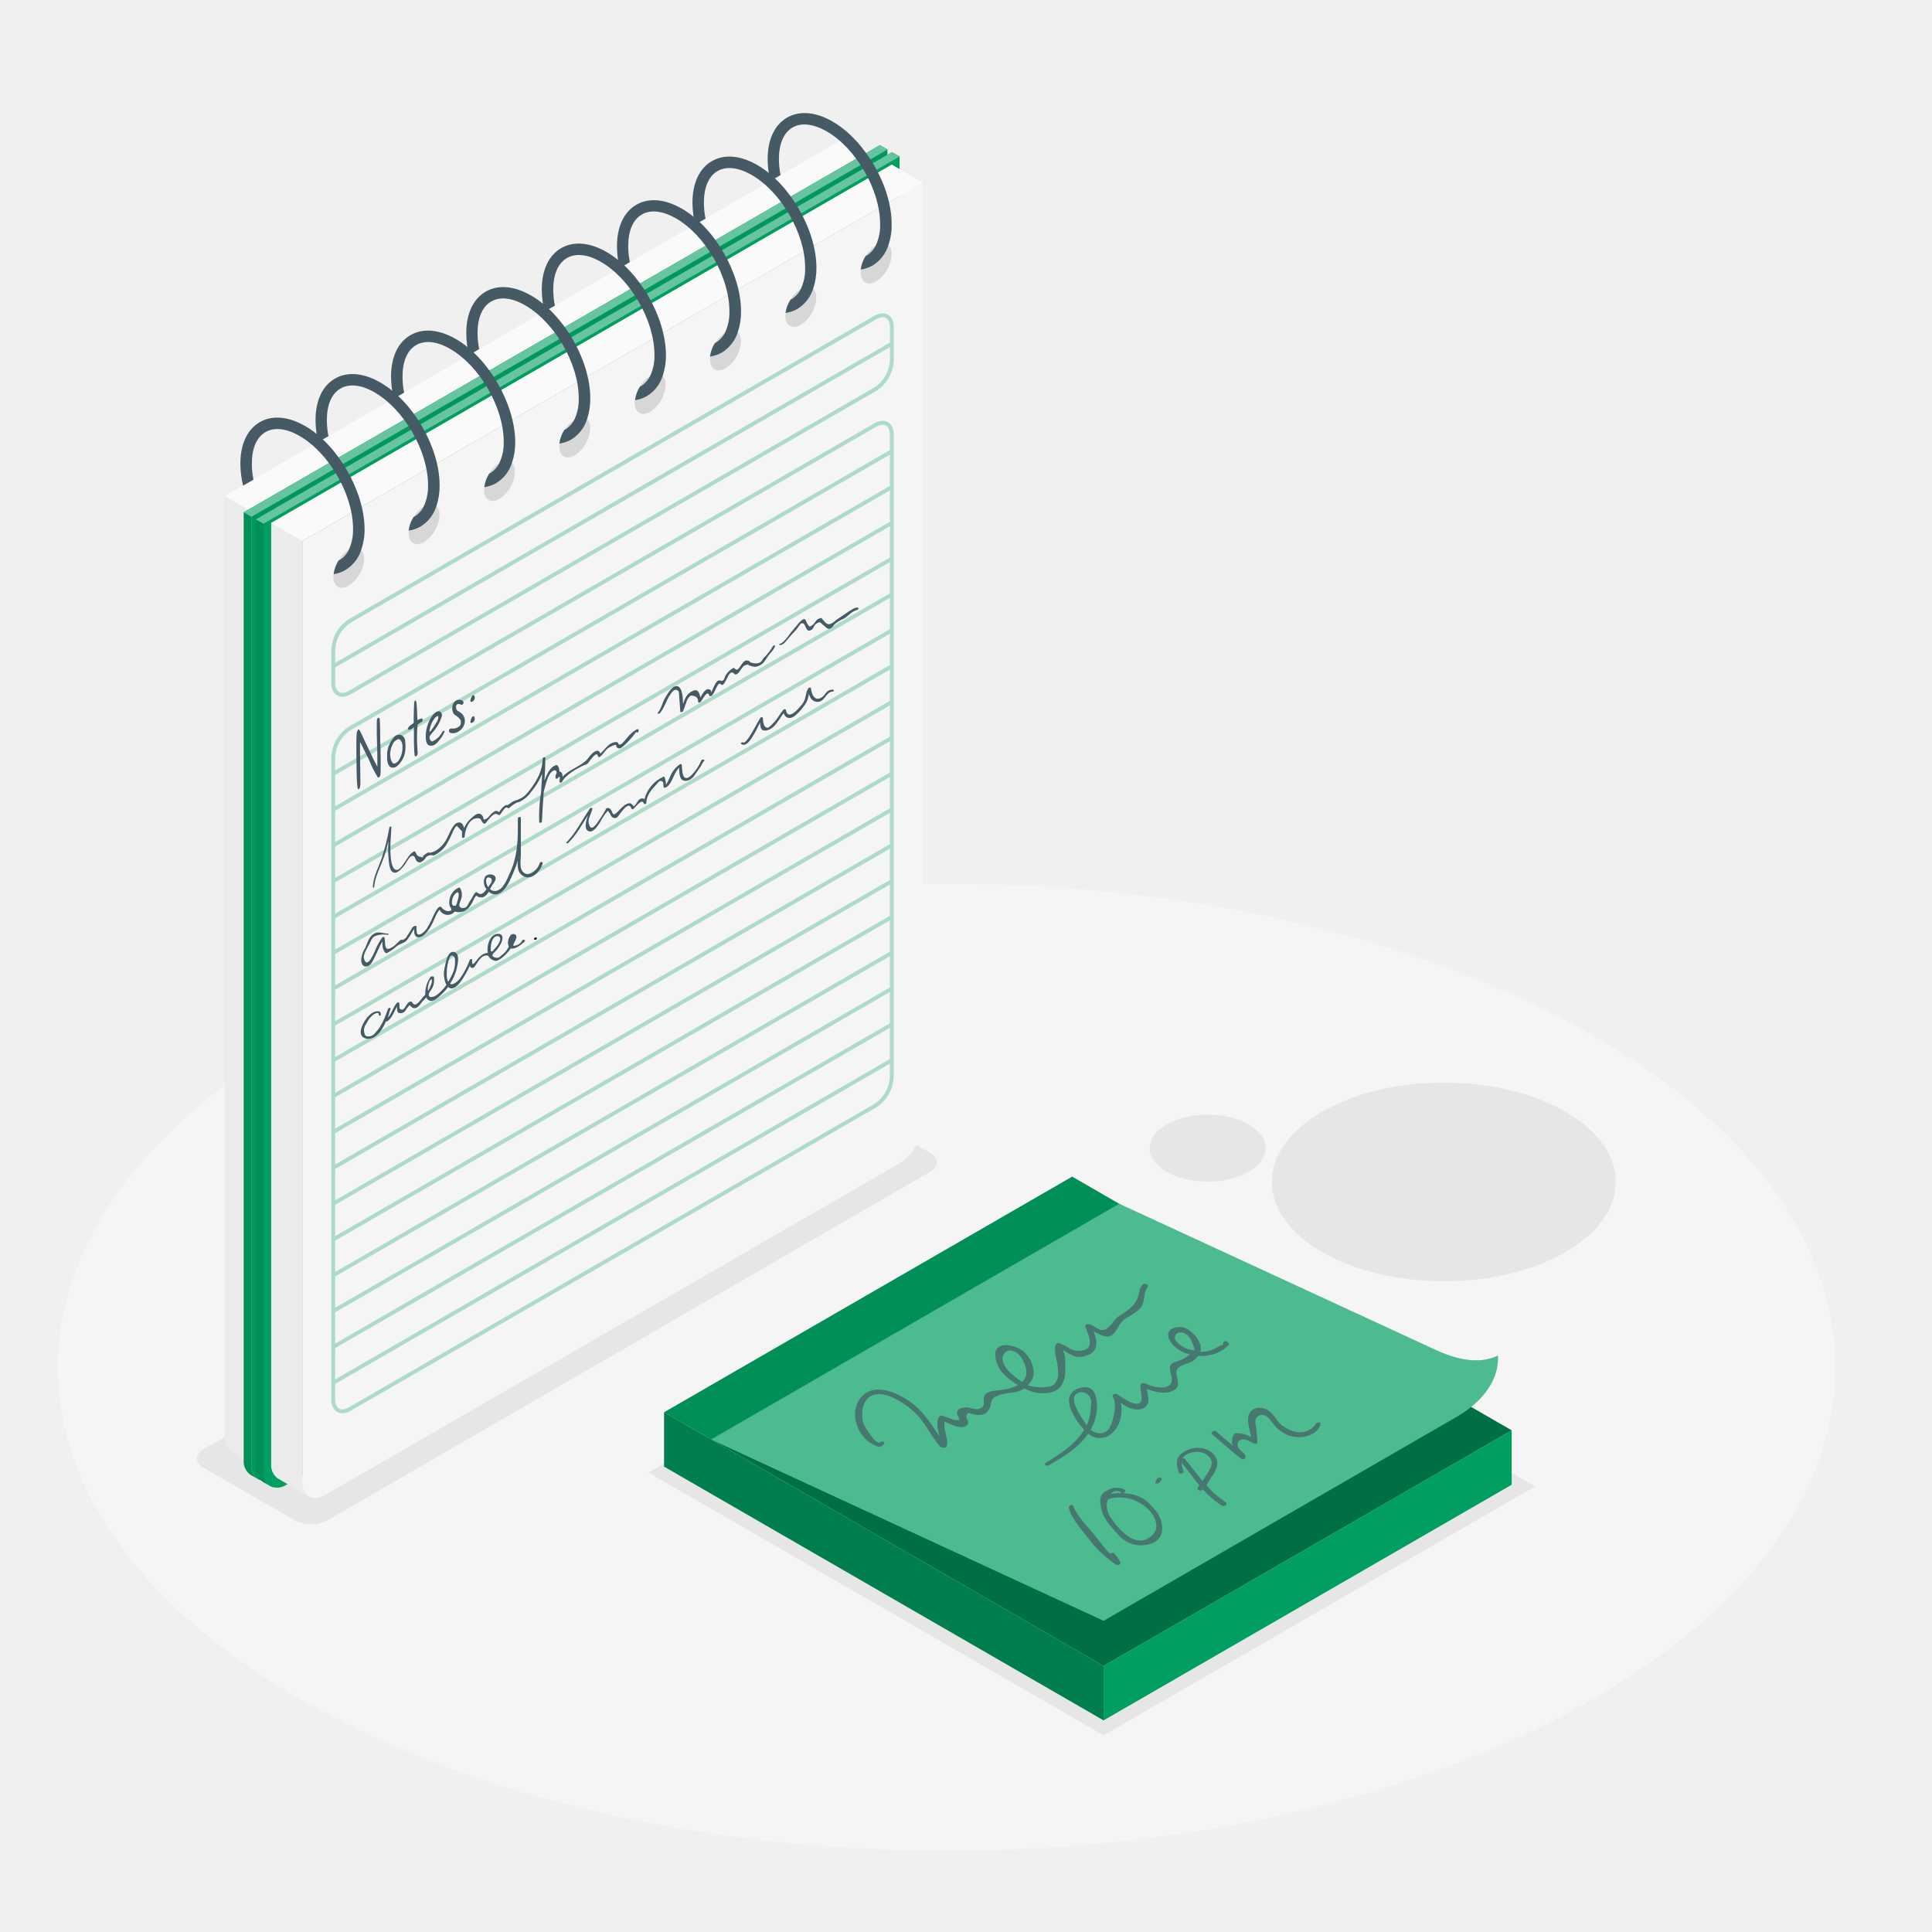
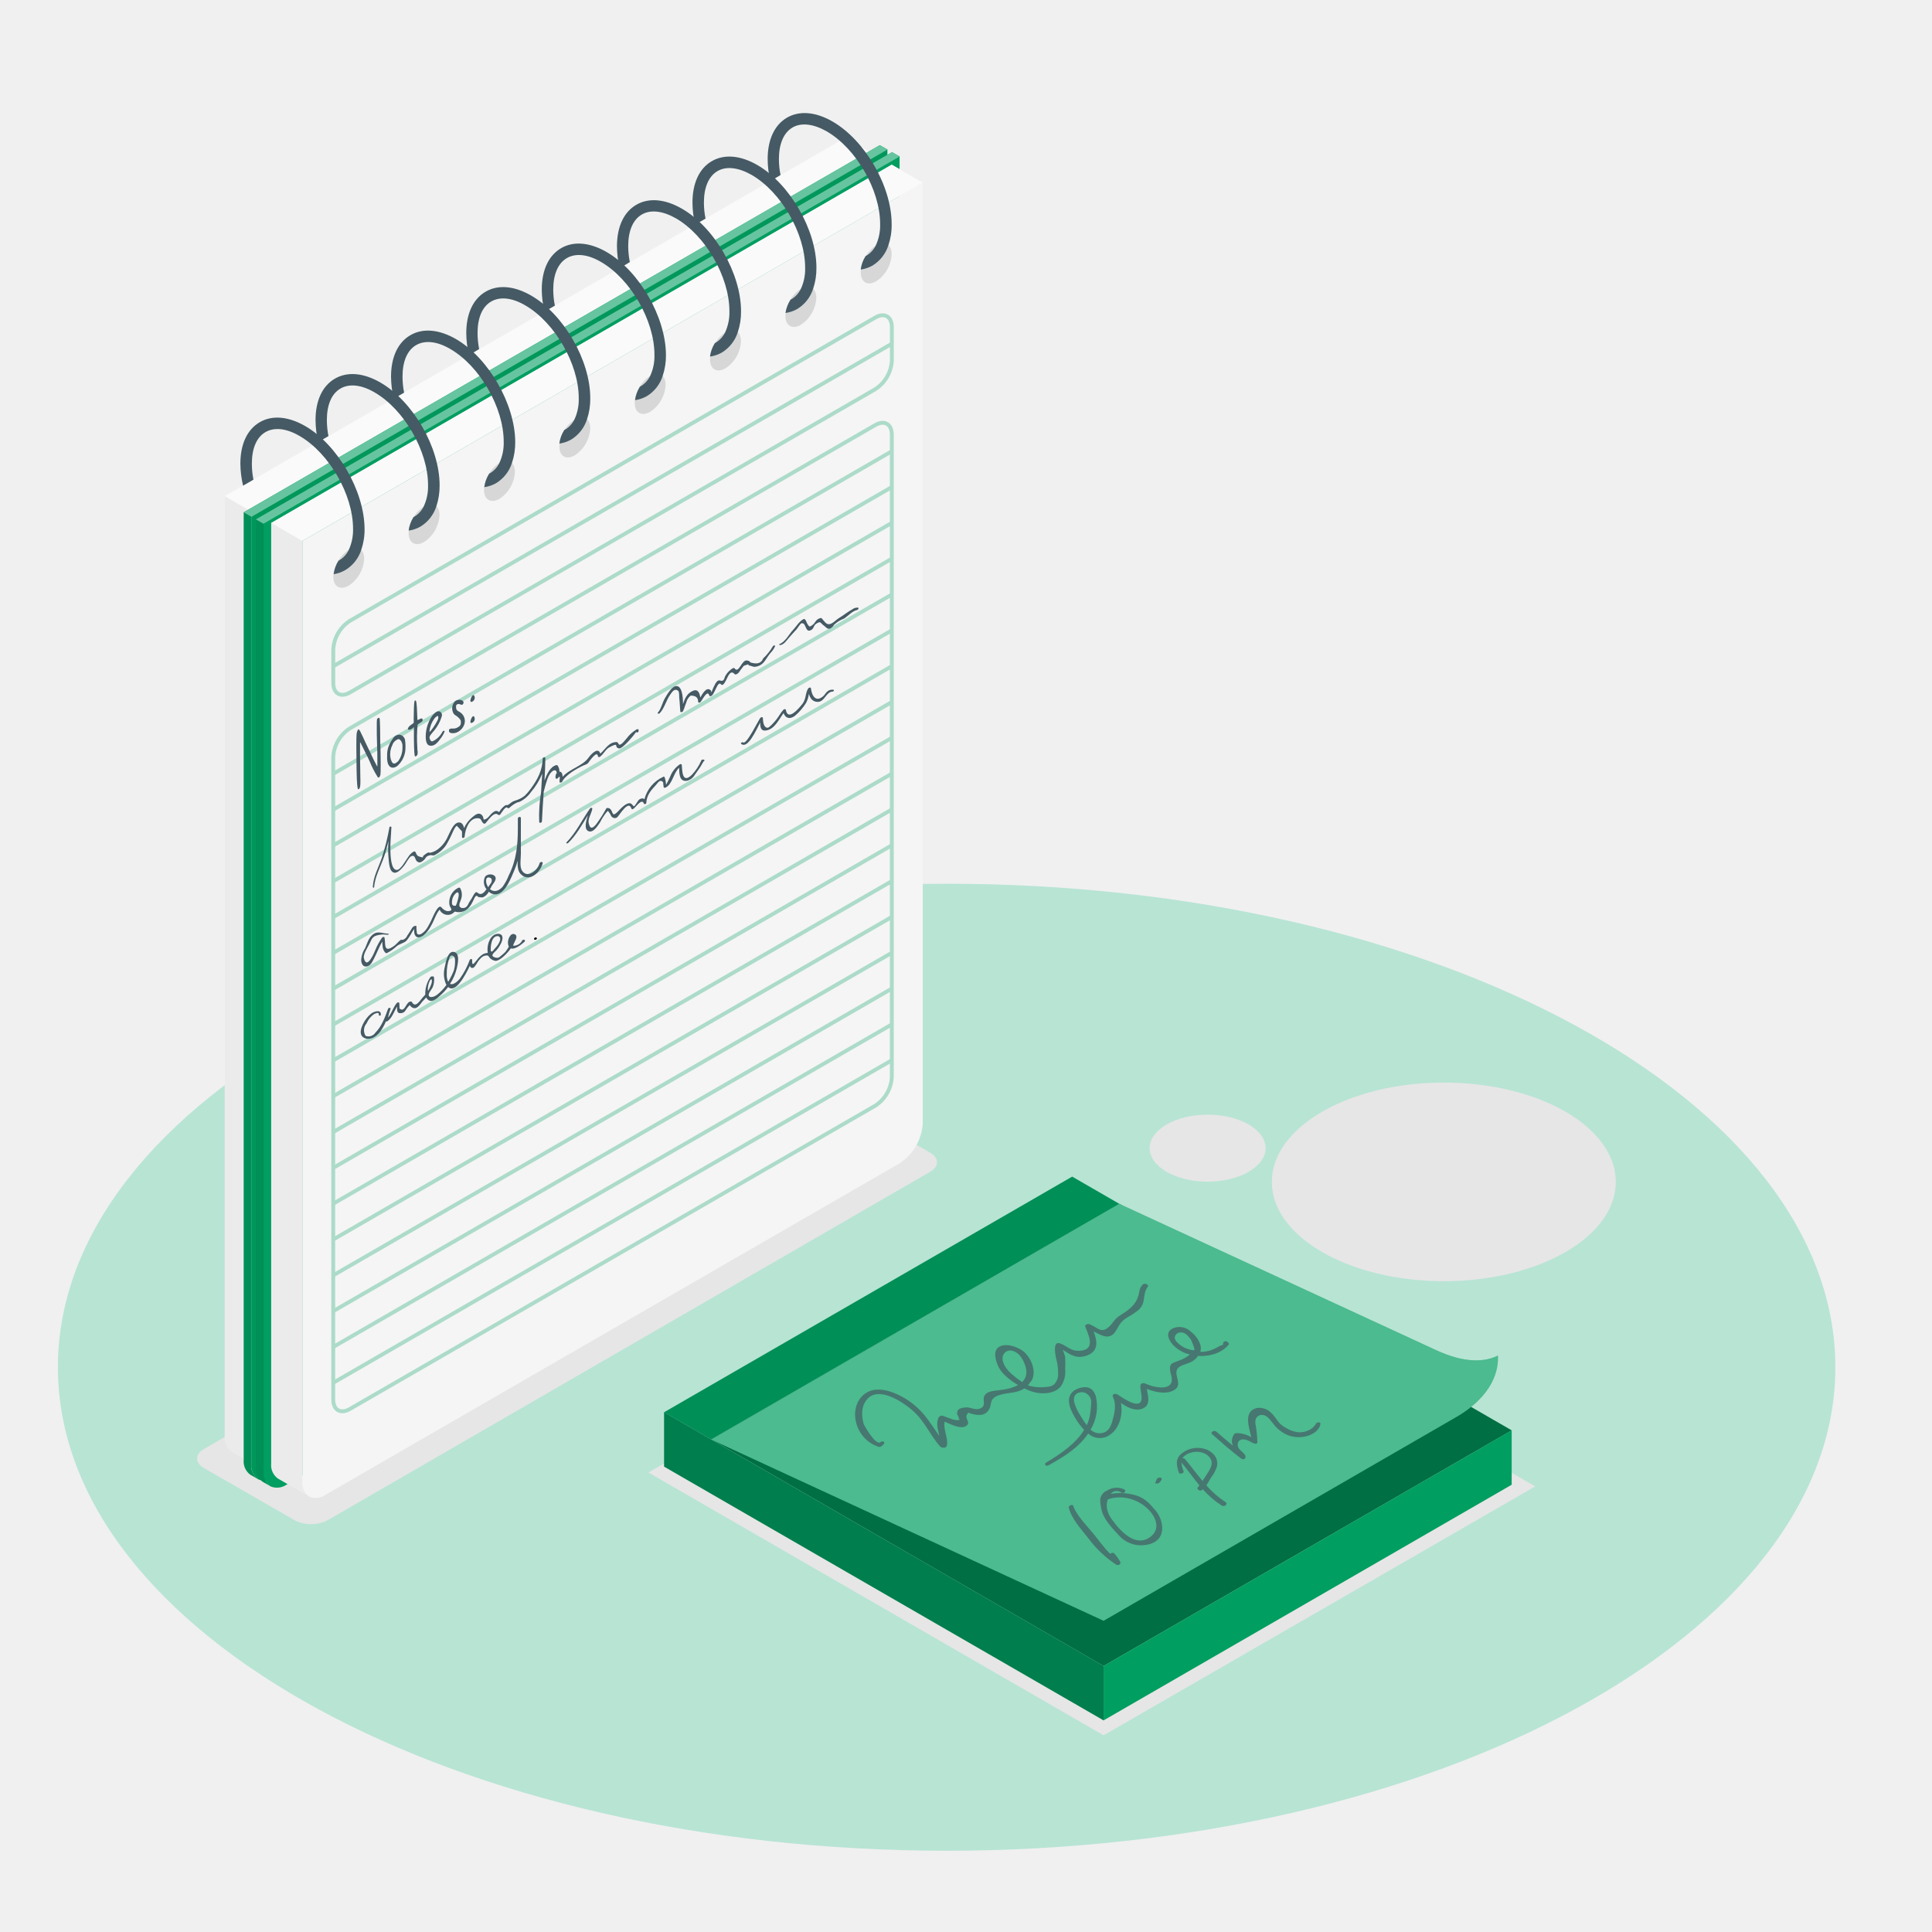
<svg xmlns="http://www.w3.org/2000/svg" viewBox="0 0 500 500">
  <g id="freepik--Floor--inject-1--inject-139">
-     <ellipse id="freepik--floor--inject-1--inject-139" cx="244.99" cy="353.84" rx="230" ry="125.13" style="fill:#f5f5f5" />
+     <ellipse id="freepik--floor--inject-1--inject-139" cx="244.99" cy="353.84" rx="230" ry="125.13" style="fill:#b8e4d4" />
  </g>
  <g id="freepik--Shadows--inject-1--inject-139">
    <polygon id="freepik--Shadow--inject-1--inject-139" points="285.61 449.1 167.81 381.09 279.51 316.67 397.31 384.68 285.61 449.1" style="fill:#e6e6e6" />
    <path id="freepik--shadow--inject-1--inject-139" d="M52.77,379.93l23.47,13.5a9.43,9.43,0,0,0,8.56,0l155.92-90.17c2.37-1.36,2.37-3.58,0-4.94l-23.46-13.51a9.49,9.49,0,0,0-8.56,0L52.77,375C50.41,376.35,50.41,378.57,52.77,379.93Z" style="fill:#e6e6e6" />
    <ellipse id="freepik--shadow--inject-1--inject-139" cx="373.66" cy="305.87" rx="44.51" ry="25.7" style="fill:#e6e6e6" />
    <ellipse id="freepik--shadow--inject-1--inject-139" cx="312.53" cy="297.14" rx="15.01" ry="8.67" style="fill:#e6e6e6" />
  </g>
  <g id="freepik--Notebook--inject-1--inject-139">
    <path d="M67.8,380.26l-7.91-4.57-.09-.06a4.24,4.24,0,0,1-1.66-3.81V128.39l160.6-92.73,8,4.64L66.17,133V376.45A4.33,4.33,0,0,0,67.8,380.26Z" style="fill:#ebebeb" />
    <path d="M226.77,40.3V283.73a13.26,13.26,0,0,1-6,10.38L72.16,379.92a4.36,4.36,0,0,1-4,.53l-.34-.19a4.3,4.3,0,0,1-1.63-3.8V133Z" style="fill:#f0f0f0" />
    <polygon points="218.73 35.66 226.77 40.3 66.17 133.03 58.13 128.39 218.73 35.66" style="fill:#fafafa" />
    <path d="M66.67,382.74l-1.85-1.06-.09-.06a4.29,4.29,0,0,1-1.66-3.82V132.6l164.62-95,2,1.13L65,133.72V378.93A4.32,4.32,0,0,0,66.67,382.74Z" style="fill:#009e60" />
    <path d="M66.67,382.74l-1.85-1.06-.09-.06a4.29,4.29,0,0,1-1.66-3.82V132.6l164.62-95,2,1.13L65,133.72V378.93A4.32,4.32,0,0,0,66.67,382.74Z" style="opacity:0.1" />
    <path d="M229.66,38.69v245.2a13.26,13.26,0,0,1-6,10.38L71,382.4a4.36,4.36,0,0,1-4,.53l-.34-.19a4.3,4.3,0,0,1-1.63-3.8V133.73Z" style="fill:#009e60" />
    <path d="M229.66,38.69v245.2a13.26,13.26,0,0,1-6,10.38L71,382.4a4.36,4.36,0,0,1-4,.53l-.34-.19a4.3,4.3,0,0,1-1.63-3.8V133.73Z" style="opacity:0.05" />
    <polygon points="227.69 37.55 229.66 38.69 65.04 133.73 63.07 132.59 227.69 37.55" style="fill:#009e60" />
    <polygon points="227.69 37.55 229.66 38.69 65.04 133.73 63.07 132.59 227.69 37.55" style="fill:#fff;opacity:0.4" />
    <path d="M69.82,384.55,68,383.49l-.09-.06a4.27,4.27,0,0,1-1.66-3.81V134.41l164.62-95,2,1.13-164.62,95V380.75A4.3,4.3,0,0,0,69.82,384.55Z" style="fill:#009e60" />
    <path d="M69.82,384.55,68,383.49l-.09-.06a4.27,4.27,0,0,1-1.66-3.81V134.41l164.62-95,2,1.13-164.62,95V380.75A4.3,4.3,0,0,0,69.82,384.55Z" style="opacity:0.1" />
    <path d="M232.81,40.5V285.71a13.24,13.24,0,0,1-6,10.37L74.18,384.21a4.31,4.31,0,0,1-4,.53l-.34-.18a4.32,4.32,0,0,1-1.63-3.81V135.54Z" style="fill:#009e60" />
    <polygon points="230.84 39.37 232.81 40.5 68.19 135.54 66.22 134.41 230.84 39.37" style="fill:#009e60" />
    <polygon points="230.84 39.37 232.81 40.5 68.19 135.54 66.22 134.41 230.84 39.37" style="fill:#fff;opacity:0.4" />
    <path d="M79.84,387.22l-7.91-4.57-.09-.06a4.26,4.26,0,0,1-1.66-3.81V135.35l160.6-92.73,8,4.64L78.21,140V383.41A4.34,4.34,0,0,0,79.84,387.22Z" style="fill:#ebebeb" />
    <path d="M238.81,47.26V290.69a13.27,13.27,0,0,1-6,10.38L84.2,386.87a4.34,4.34,0,0,1-4,.54l-.34-.19a4.34,4.34,0,0,1-1.63-3.81V140Z" style="fill:#f5f5f5" />
    <polygon points="230.78 42.62 238.81 47.26 78.21 139.98 70.18 135.35 230.78 42.62" style="fill:#fafafa" />
    <path d="M90.25,142.3c2.22-1.28,4-.25,4,2.32a8.87,8.87,0,0,1-4,6.95c-2.21,1.28-4,.24-4-2.32A8.88,8.88,0,0,1,90.25,142.3Z" style="fill:#e0e0e0;mix-blend-mode:multiply" />
    <path d="M79,110.27c-4.37-2.52-8.56-2.89-11.79-1s-5,5.67-5,10.73a25.36,25.36,0,0,0,.7,5.69l2.68-1.55a21.28,21.28,0,0,1-.41-4.14c0-4,1.25-6.85,3.52-8.17s5.41-1,8.83,1c7.63,4.4,13.84,15.15,13.84,24a12.36,12.36,0,0,1-1.13,5.53,6.25,6.25,0,0,1-2.4,2.62l-.24.13a8.67,8.67,0,0,0-1.26,3.49,8.69,8.69,0,0,0,3-1.05,9.43,9.43,0,0,0,4.16-5.27,16.11,16.11,0,0,0,.85-5.45C94.27,127.05,87.4,115.14,79,110.27Z" style="fill:#455a64" />
    <path d="M109.75,131c2.22-1.28,4-.25,4,2.32a8.87,8.87,0,0,1-4,6.95c-2.21,1.28-4,.24-4-2.32A8.9,8.9,0,0,1,109.75,131Z" style="fill:#e0e0e0;mix-blend-mode:multiply" />
    <path d="M98.45,99c-4.36-2.52-8.55-2.89-11.79-1s-5,5.68-5,10.73a25.36,25.36,0,0,0,.7,5.69L85,112.86a22.08,22.08,0,0,1-.41-4.14c0-4,1.25-6.85,3.53-8.17s5.4-1,8.82,1c7.63,4.4,13.84,15.15,13.84,24a12.2,12.2,0,0,1-1.13,5.53,6.31,6.31,0,0,1-2.4,2.62l-.24.13a8.67,8.67,0,0,0-1.26,3.49,8.62,8.62,0,0,0,3-1,9.49,9.49,0,0,0,4.17-5.26,16.69,16.69,0,0,0,.85-5.46C113.78,115.79,106.91,103.88,98.45,99Z" style="fill:#455a64" />
    <path d="M129.26,119.78c2.21-1.28,4-.24,4,2.32a8.88,8.88,0,0,1-4,7c-2.22,1.28-4,.24-4-2.31A8.88,8.88,0,0,1,129.26,119.78Z" style="fill:#e0e0e0;mix-blend-mode:multiply" />
    <path d="M118,87.75c-4.37-2.52-8.56-2.89-11.8-1s-5,5.68-5,10.73a25.29,25.29,0,0,0,.7,5.69l2.68-1.55a22.08,22.08,0,0,1-.41-4.14c0-4,1.25-6.85,3.53-8.17s5.4-1,8.82,1c7.63,4.4,13.84,15.15,13.84,24a12.2,12.2,0,0,1-1.13,5.53,6.31,6.31,0,0,1-2.4,2.62l-.23.13a8.6,8.6,0,0,0-1.27,3.49,8.74,8.74,0,0,0,3-1,9.48,9.48,0,0,0,4.16-5.26,16.69,16.69,0,0,0,.85-5.46C133.28,104.53,126.41,92.62,118,87.75Z" style="fill:#455a64" />
    <path d="M148.76,108.52c2.21-1.28,4-.24,4,2.32a8.88,8.88,0,0,1-4,7c-2.22,1.28-4,.25-4-2.31A8.88,8.88,0,0,1,148.76,108.52Z" style="fill:#e0e0e0;mix-blend-mode:multiply" />
    <path d="M137.46,76.49c-4.37-2.52-8.56-2.89-11.79-1s-5,5.68-5,10.73a24.75,24.75,0,0,0,.71,5.69L124,90.34a22,22,0,0,1-.41-4.14c0-4,1.25-6.85,3.53-8.17s5.4-1,8.82,1c7.63,4.4,13.84,15.15,13.84,24a12.28,12.28,0,0,1-1.12,5.54,6.36,6.36,0,0,1-2.41,2.61l-.23.13a8.6,8.6,0,0,0-1.27,3.49,8.74,8.74,0,0,0,3-1,9.48,9.48,0,0,0,4.16-5.26,16.43,16.43,0,0,0,.85-5.46C152.78,93.27,145.91,81.36,137.46,76.49Z" style="fill:#455a64" />
    <path d="M168.26,97.26c2.21-1.28,4-.24,4,2.32a8.88,8.88,0,0,1-4,7c-2.22,1.28-4,.25-4-2.31A8.88,8.88,0,0,1,168.26,97.26Z" style="fill:#e0e0e0;mix-blend-mode:multiply" />
    <path d="M157,65.23c-4.37-2.52-8.56-2.89-11.79-1s-5,5.68-5,10.73a24.75,24.75,0,0,0,.71,5.69l2.68-1.55a21.23,21.23,0,0,1-.42-4.14c0-4,1.26-6.85,3.53-8.17s5.41-1,8.83,1c7.63,4.4,13.83,15.15,13.83,24a12.28,12.28,0,0,1-1.12,5.54,6.46,6.46,0,0,1-2.41,2.62l-.23.12a8.75,8.75,0,0,0-1.27,3.49,8.94,8.94,0,0,0,3-1,9.51,9.51,0,0,0,4.16-5.27,16.43,16.43,0,0,0,.85-5.46C172.28,82,165.41,70.1,157,65.23Z" style="fill:#455a64" />
    <path d="M187.76,86c2.22-1.28,4-.24,4,2.32a8.86,8.86,0,0,1-4,7c-2.22,1.28-4,.25-4-2.31A8.87,8.87,0,0,1,187.76,86Z" style="fill:#e0e0e0;mix-blend-mode:multiply" />
    <path d="M176.46,54c-4.37-2.52-8.56-2.88-11.79-1s-5,5.68-5,10.73a24.73,24.73,0,0,0,.7,5.69L163,67.82a21.23,21.23,0,0,1-.42-4.14c0-4,1.26-6.85,3.53-8.17s5.41-.95,8.83,1c7.63,4.4,13.83,15.15,13.83,24a12.25,12.25,0,0,1-1.12,5.54,6.43,6.43,0,0,1-2.4,2.62l-.24.12a8.75,8.75,0,0,0-1.27,3.49,8.73,8.73,0,0,0,3-1A9.51,9.51,0,0,0,190.93,86a16.43,16.43,0,0,0,.85-5.46C191.78,70.76,184.91,58.84,176.46,54Z" style="fill:#455a64" />
    <path d="M207.26,74.74c2.22-1.28,4-.24,4,2.32a8.86,8.86,0,0,1-4,7c-2.22,1.28-4,.25-4-2.31A8.87,8.87,0,0,1,207.26,74.74Z" style="fill:#e0e0e0;mix-blend-mode:multiply" />
    <path d="M196,42.71c-4.37-2.52-8.56-2.88-11.79-1s-5,5.68-5,10.73a24.73,24.73,0,0,0,.7,5.69l2.68-1.55a21.23,21.23,0,0,1-.42-4.14c0-4,1.26-6.85,3.53-8.17s5.41-.94,8.83,1c7.63,4.4,13.84,15.15,13.84,24a12.24,12.24,0,0,1-1.13,5.54,6.43,6.43,0,0,1-2.4,2.62l-.24.12A8.75,8.75,0,0,0,203.28,81a8.73,8.73,0,0,0,3-1,9.51,9.51,0,0,0,4.16-5.27,16.43,16.43,0,0,0,.85-5.46C211.28,59.5,204.41,47.59,196,42.71Z" style="fill:#455a64" />
    <path d="M226.76,63.48c2.22-1.28,4-.24,4,2.32a8.86,8.86,0,0,1-4,7c-2.22,1.28-4,.25-4-2.31A8.87,8.87,0,0,1,226.76,63.48Z" style="fill:#e0e0e0;mix-blend-mode:multiply" />
    <path d="M215.46,31.45c-4.37-2.52-8.56-2.88-11.79-1s-5,5.68-5,10.73a24.66,24.66,0,0,0,.7,5.69L202,45.3a21.23,21.23,0,0,1-.42-4.14c0-3.95,1.26-6.85,3.53-8.17s5.41-.94,8.83,1c7.63,4.4,13.84,15.16,13.84,24a12.41,12.41,0,0,1-1.13,5.54,6.37,6.37,0,0,1-2.4,2.62l-.24.13a8.49,8.49,0,0,0-1.26,3.48,8.75,8.75,0,0,0,3-1,9.5,9.5,0,0,0,4.16-5.27,16.13,16.13,0,0,0,.85-5.46C230.78,48.24,223.91,36.33,215.46,31.45Z" style="fill:#455a64" />
    <g style="opacity:0.3">
      <path d="M90.52,160.69l136-78.51c2.37-1.37,4.29-.26,4.29,2.47v8.66a9.43,9.43,0,0,1-4.28,7.41l-136,78.51c-2.37,1.37-4.28.26-4.28-2.47V168.1A9.46,9.46,0,0,1,90.52,160.69Z" style="fill:none;stroke:#009e60;stroke-miterlimit:10" />
      <line x1="230.77" y1="88.98" x2="86.24" y2="172.43" style="fill:none;stroke:#009e60;stroke-miterlimit:10" />
    </g>
    <g style="opacity:0.3">
      <path d="M90.52,188.51l136-78.51c2.37-1.36,4.28-.26,4.28,2.47V278.74a9.43,9.43,0,0,1-4.28,7.41l-136,78.51c-2.36,1.37-4.28.26-4.28-2.47V195.92A9.46,9.46,0,0,1,90.52,188.51Z" style="fill:none;stroke:#009e60;stroke-miterlimit:10" />
      <line x1="230.77" y1="116.8" x2="86.24" y2="200.25" style="fill:none;stroke:#009e60;stroke-miterlimit:10" />
      <line x1="230.77" y1="126.07" x2="86.24" y2="209.52" style="fill:none;stroke:#009e60;stroke-miterlimit:10" />
      <line x1="230.77" y1="135.34" x2="86.24" y2="218.79" style="fill:none;stroke:#009e60;stroke-miterlimit:10" />
      <line x1="230.77" y1="144.61" x2="86.24" y2="228.07" style="fill:none;stroke:#009e60;stroke-miterlimit:10" />
      <line x1="230.77" y1="153.88" x2="86.24" y2="237.34" style="fill:none;stroke:#009e60;stroke-miterlimit:10" />
      <line x1="230.77" y1="163.15" x2="86.24" y2="246.61" style="fill:none;stroke:#009e60;stroke-miterlimit:10" />
      <line x1="230.77" y1="172.42" x2="86.24" y2="255.88" style="fill:none;stroke:#009e60;stroke-miterlimit:10" />
      <line x1="230.77" y1="181.7" x2="86.24" y2="265.15" style="fill:none;stroke:#009e60;stroke-miterlimit:10" />
      <line x1="230.77" y1="190.97" x2="86.24" y2="274.42" style="fill:none;stroke:#009e60;stroke-miterlimit:10" />
      <line x1="230.77" y1="200.24" x2="86.24" y2="283.69" style="fill:none;stroke:#009e60;stroke-miterlimit:10" />
      <line x1="230.77" y1="209.51" x2="86.24" y2="292.96" style="fill:none;stroke:#009e60;stroke-miterlimit:10" />
      <line x1="230.77" y1="218.78" x2="86.24" y2="302.24" style="fill:none;stroke:#009e60;stroke-miterlimit:10" />
      <line x1="230.77" y1="228.05" x2="86.24" y2="311.51" style="fill:none;stroke:#009e60;stroke-miterlimit:10" />
      <line x1="230.77" y1="237.32" x2="86.24" y2="320.78" style="fill:none;stroke:#009e60;stroke-miterlimit:10" />
      <line x1="230.77" y1="246.6" x2="86.24" y2="330.05" style="fill:none;stroke:#009e60;stroke-miterlimit:10" />
      <line x1="230.77" y1="255.87" x2="86.24" y2="339.32" style="fill:none;stroke:#009e60;stroke-miterlimit:10" />
      <line x1="230.77" y1="265.14" x2="86.24" y2="348.59" style="fill:none;stroke:#009e60;stroke-miterlimit:10" />
      <line x1="230.77" y1="274.41" x2="86.24" y2="357.86" style="fill:none;stroke:#009e60;stroke-miterlimit:10" />
    </g>
    <path d="M92.28,199.28c-.08-4.69-.08-8.41,0-9.12a2.68,2.68,0,0,1,.39-1.35s0,0,.07-.06.36.14.75,1.08c.25.47.64,1.3.86,1.83s.84,1.71,1.29,2.69c.82,1.81,1.46,3.09,1.82,3.73l.2.31v-1.53c0-.84,0-2.79-.08-4.29s-.07-3.53-.07-4.49c0-1.94,0-2.05.32-2.22s.36-.1.42.15.08,1.27.12,2.58,0,3.33.08,4.43c.09,3.34.1,7.17,0,7.5-.12.55-.43.84-.67.64a25.2,25.2,0,0,1-2.06-4c-.34-.76-.82-1.79-1.09-2.27L93.69,193c-.38-.76-.48-1-.51-.85s0,6.35.07,8.79c.06,2,0,2.66-.16,3s-.32.37-.44.26S92.35,203.12,92.28,199.28Z" style="fill:#455a64" />
    <path d="M100.31,197.32a4.87,4.87,0,0,1-.12-1.51,6.61,6.61,0,0,1,.36-2.61,8.65,8.65,0,0,1,1.2-2.16,1.89,1.89,0,0,1,1.66-.89,1.63,1.63,0,0,1,1.41,1.36,11.61,11.61,0,0,1,.07,2.78,6.28,6.28,0,0,1-1.84,3.73,2.17,2.17,0,0,1-1.08.62C101.17,198.81,100.57,198.34,100.31,197.32Zm3.84-4.12a2,2,0,0,0-.15-1,1.47,1.47,0,0,0-.76-.92c-.13,0-.29,0-.62.22a2.34,2.34,0,0,0-1.11,1.4,5,5,0,0,0-.48,3,3.07,3.07,0,0,0,.5,1.45c.37.43.79.33,1.52-.35A5.93,5.93,0,0,0,104.15,193.2Z" style="fill:#455a64" />
    <path d="M107.12,191l0-2.84-.14.12a1.88,1.88,0,0,1-1,.59c-.31,0-.47-.12-.4-.34.14-.4.31-.59.88-1a3.12,3.12,0,0,0,.6-.46,5.34,5.34,0,0,0,0-1c0-1.55.1-4.1.17-4.42s.1-.31.19-.36.14,0,.22.08.24.75.31,3.16l.07,1.79s.22,0,.53-.19c.57-.28.74-.27.82.07a.45.45,0,0,1-.06.41c-.11.17-.21.25-.66.51a5.11,5.11,0,0,0-.58.41,37.33,37.33,0,0,0-.07,5.87c0,.24,0,.74.09,1.09,0,.58,0,.65-.09.87s-.43.46-.58.38S107.15,194.67,107.12,191Z" style="fill:#455a64" />
    <path d="M110.19,191.14a9.43,9.43,0,0,1,1.66-5.88c.43-.57,1.15-1.24,1.73-1.18a1,1,0,0,1,.77,1.22,10.73,10.73,0,0,1-2.36,4.2c-.74.88-.86,1.11-.83,1.44.09.54.41,1,.72.93a5.25,5.25,0,0,0,2.52-2.3c.16-.3.21-.35.38-.42s.29,0,.29.15a7.41,7.41,0,0,1-1,1.77c-.9,1.25-1.53,1.78-2.22,1.9C110.8,193.13,110.31,192.57,110.19,191.14Zm3-4.64a1.45,1.45,0,0,0,.24-.83c0-.25,0-.33-.12-.36a.3.3,0,0,0-.26.06,2.21,2.21,0,0,0-.7.68,6.56,6.56,0,0,0-1.2,3.27c0,.14,0,.15.29-.14A14.63,14.63,0,0,0,113.19,186.5Z" style="fill:#455a64" />
    <path d="M116.74,189.71c-.43-.1-.55-.26-.54-.63s0-.3.21-.42a1.12,1.12,0,0,1,.69-.12,2.16,2.16,0,0,0,1.5-.39,1.15,1.15,0,0,0,.67-1.19c0-.41,0-.46-.15-.71A4,4,0,0,0,118,185.2a1.56,1.56,0,0,1-.82-1,2.67,2.67,0,0,1,.37-2.48,1.29,1.29,0,0,1,.42-.38c.63-.36,1.63-.32,1.93.23a.44.44,0,0,1,0,.49c-.12.36-.38.44-.88.2-.19-.07-1-.25-1,.6s.19,1,1,1.44a2.69,2.69,0,0,1,1.17,3.08,3.47,3.47,0,0,1-2,2.18A2.53,2.53,0,0,1,116.74,189.71Z" style="fill:#455a64" />
    <path d="M121.72,181.39a2.68,2.68,0,0,1,.3-1c.15-.36.48-.64.65-.44a1.12,1.12,0,0,1,.1,1.08,1.19,1.19,0,0,1-.68.61C121.91,181.71,121.76,181.57,121.72,181.39Zm0,5.46a2.63,2.63,0,0,1,.3-1c.15-.36.48-.64.65-.44a1.12,1.12,0,0,1,.1,1.08,1.21,1.21,0,0,1-.68.6C121.91,187.18,121.76,187,121.72,186.85Z" style="fill:#455a64" />
    <path d="M165.26,188.86c0-.21-.37-.15-.49-.1a8.62,8.62,0,0,0-2.56,2.3l-.87,1c-.76.81-1.22.88-1.38.2,0,0-.27-.22-.36-.22-2.06,0-2.86,1.8-4.25,3-.49-1.73-2.21-.09-3,1-1.6,2.25-4.91,2.91-6.76,5,0-.67-.15-1.33-.82-1.35a2.56,2.56,0,0,0-.48-1.6.33.33,0,0,0-.3-.08c-1.6.34-2.53,2.5-3.08,4,.11-1.93.21-3.87.23-5.8,0-.37-.67-.24-.68.09-.11,3.12-1.3,5.38-3.11,7.84a13,13,0,0,1-1.53,1.78,7.15,7.15,0,0,1-2.5,1.28,2.9,2.9,0,0,0-1,.49,5.83,5.83,0,0,1-.87.63c-.16.08-.44,0-.66.08a5.27,5.27,0,0,0-1.62,1.79c-.6-.48-1-.42-1.69.13-.52.39-1,1.18-1.49,1.5-1.3.76-.57-.14-1.24-.84-.87-.92-1.81-.07-2.56.56a7.28,7.28,0,0,0-2.09,2.78c-.18-.87-.6-1.6-1.5-1.45-1.35.21-2.19,2.69-2.71,3.64a8.21,8.21,0,0,1-2.58,3.29,5.14,5.14,0,0,1-2,.9c-.21,0-.32-.15-.56-.05a4.55,4.55,0,0,0-1,.67c-.69.45.27.8-1.09.4-.88-.26-.78-.59-1.18-1.27-.09-.14-.31-.11-.43-.06a4.08,4.08,0,0,0-1.43,1.43c-.56.74-1.88,3.25-2.87,3.32-1.65.12-1.69-4.08-1.72-5.06-.06-2,.19-4,.26-6,0-.22-.47-.22-.5,0a57.15,57.15,0,0,1-2,8c-.86,2.49-2.19,4.81-2.31,7.49,0,.16.33.23.34.08.2-2.79,1.66-5.27,2.55-7.87.46-1.34.84-2.74,1.17-4.14a23.31,23.31,0,0,0,0,4.26c.12,1,.11,3.65,1.44,3.94,1,.22,2.14-1.26,2.64-1.86.37-.44,1.24-2.18,1.81-2.4,1.13-.43.89.9,1.51,1.36s1,.23,1.59-.21c.77-.57.45-1.13,1.83-1.41.33-.06.68.17,1.08,0a8,8,0,0,0,3-2.59,27,27,0,0,0,1.71-3.35c.16-.31.67-1.57,1.1-1.65l1.32,1.44c0,.48,0,.95,0,1.43s.66.23.68-.09c.13-1.83,1.1-4.7,3.25-4.76,1.26,0,.8.57,1.59,1.32a.4.4,0,0,0,.54,0c.63-.62,2.21-3.23,3.27-2.22a.41.41,0,0,0,.59-.1c.26-.33,1.38-2.27,1.82-1.69.13.17.42.09.54,0a6.94,6.94,0,0,1,1.89-1.34c.24-.12.53-.13.79-.24a7.83,7.83,0,0,0,2.92-2.54,17.08,17.08,0,0,0,2.87-4.72c-.08,1.6-.18,3.2-.29,4.8a36.78,36.78,0,0,0-.48,7.7c0,.39.69.21.7-.13.11-2.57.3-5.14.47-7.71.1-.42.2-.84.33-1.26.38-1.25.75-3,1.77-3.92.79-.67,1.23-.3,1.27.34a1.67,1.67,0,0,0-.3,1.33c.05.28.54.12.63,0a1.75,1.75,0,0,0,.11-.24c.34-.16.46-.06.34.3s0,.62-.07.92.58.17.67,0c.88-1.8,3.77-3.44,5.55-4.26a3.71,3.71,0,0,0,1.13-.55c.1-.1,2.39-3.6,2.6-1.83,0,.23.32.28.49.16,1-.68,1.46-2,2.57-2.53,2.69-1.39.92.11,2.42.36.94.15,4.42-4.14,4.39-4.3.06.32.7.12.64-.21Z" style="fill:#455a64" />
    <path d="M200.07,167.17a14.82,14.82,0,0,1-2.58,3.26c-.45,1.21-1.55,1.56-3.29,1a1.76,1.76,0,0,0-.38-.39c-.16,0-.44-.13-.65-.13-1.3.06-2,3.52-3.07,2.05-.11-.15-.37-.08-.49,0a5.46,5.46,0,0,0-1.87,1.92c-.18.31-.28.89-.49,1.09l-.15.15a.86.86,0,0,0-.32.09c-.08,0-.59-.16-.78-.12-.38.09-.62.48-.83.77a17.44,17.44,0,0,0-.95,2.06,1.9,1.9,0,0,0-.16.33.67.67,0,0,0-.28-.74c-1-.66-1.91.9-2.53,2-.21-1.11-.57-2.28-1.88-1.74-1.58.64-2.12,2-2.61,3.43,0-2-.27-4.92-1.93-4.62-1.1.21-2.23,2.25-2.72,3.07-.69,1.14-1,2.84-1.88,3.8-.19.2.28.34.43.2,1.23-1.18,1.78-3.5,2.8-4.89.42-.58,1.09-1.8,2.08-.94.28.25.2,1.38.25,1.81.15,1.16.15,2.31.27,3.47,0,.38.6.18.71-.05.35-.72.5-1.46.82-2.2a3.21,3.21,0,0,1,1.16-1.83c1.31,0,1.95.51,1.92,1.61.07.34.52.21.68,0,.42-.53,1.76-3.24,2.19-1.67.05.2.22.23.41.2,1-.17,1.77-4.3,2.69-3,.11.15.38.09.49,0,1-.71,1.54-4.36,3-2.69a.32.32,0,0,0,.31.08c.84-.25,1-1,1.54-1.59s.21-.58,1-.83c1.44-.46.17,0,1.05.13.6.1.77.35,1.44.3a3.4,3.4,0,0,0,2.12-1.08c.64-.73,1.09-1.64,1.73-2.4a6.4,6.4,0,0,0,1.29-1.86C200.7,167,200.17,167,200.07,167.17Z" style="fill:#455a64" />
    <path d="M221.94,157.25a2.3,2.3,0,0,0-1.38.45c-1.18.65-2.29,1.56-3.45,2.26-.6.36-1.1.9-1.67,1.25-1.46.9-1.87-.2-2.82-1.23a.34.34,0,0,0-.35,0c-1.23.31-1.19,1.27-2.14,1.87-.63.39-.6.47-1.1-.25-.31-.43-.32-.9-.71-1.31-.13-.14-.35-.08-.49,0-1.12.68-1.77,1.88-2.66,2.82s-2,3.07-3.41,3.56c-.25.09,0,.34.17.29,1-.22,1.48-1,2.15-1.8s1.34-1.48,2-2.22c.34-.37,1-1.52,1.3-1.62,1.38-.41.89,2.83,2.7,1.63.49-.33.56-1.07,1-1.41,1.35-1,1.25-.26,2,.25s.88,1.09,1.76.88c.24-.05.38-.31.59-.41a3,3,0,0,0,.4-.54,7.7,7.7,0,0,1,2.66-1.65c1.05-.71,2.07-1.94,3.34-2.21C222.16,157.75,222.39,157.23,221.94,157.25Z" style="fill:#455a64" />
    <path d="M139.64,223.42c-.46,1.77-3.13,4.11-4.57,1.87-.63-1-.27-3.14-.27-4.28v-5.3c0-1.31,0-2.63,0-4,0-.49-.78-.3-.78.1v2.55c0,4.22-.35,8.2-2.34,12.17a13.3,13.3,0,0,1-1.63,3c-1.28,1.4-2.45,1.23-3.23.6.17-.32.32-.64.48-.92.31-.52,1.21-1.46.93-2.18-.39-1-2.21-.94-2.72-.08a3,3,0,0,0,.4,3.18c-.63.87-1.42,1.78-2.38.85a.43.43,0,0,0-.58.08c-.5.6-.74,1.35-1.2,1.94-.62.79-.67,2-1.94,2a1,1,0,0,1-.7-.21c-.63-.52.17-1.7.29-2.32a3.52,3.52,0,0,0-.3-2.61.34.34,0,0,0-.46-.1,4.1,4.1,0,0,0-2.27,4.64c.11.36.6.86.4,1.14s-1,.31-1.28.2a2.94,2.94,0,0,1-1.27-.94c-.88-1-2.38,3-2.67,3.52-.69,1.3-1.17,2.51-2.45,3.32a1.22,1.22,0,0,1-.78.22c-.6-.11-.41-.76-.52-1.18,0,.2-.07-1,0-.93,0-.16-.28-.16-.39-.13-.73.19-.77.64-1.22,1.31-.21.32-.54.9-.78,1.2a1.94,1.94,0,0,1-1.14,1.1h-.55c-.67.48-1.18,1.22-1.86,1.67-1.11.73-2.07,1.21-2.2-.56a10.74,10.74,0,0,0-.15-1.7c-.06-.27-.5-.14-.61,0a15.26,15.26,0,0,0-1.73,3.14c-.28.7-2.22,5.38-3,2.2-.23-1,1-2.82,1.43-3.71.8-1.71.88-2.18,3.41-2.44.31,0,1.23.08,1.42.08s.19-.28,0-.29c-1.65,0-2.7-.89-4.12.39-1,.87-1.3,2.27-1.83,3.39a6.05,6.05,0,0,0-1,3.24c.12,1.11.77,1.89,1.93,1.3.68-.35,1.12-1.38,1.45-2,.74-1.44,1.27-2.89,2.07-4.27.07,1.07,0,2.08.83,2.92a.34.34,0,0,0,.37.07,11.09,11.09,0,0,0,2.58-1.83c.73-.57,1.79-.73,2.45-1.34a13.63,13.63,0,0,0,1.55-2.37,8,8,0,0,0,.51-.71,6.09,6.09,0,0,0,0,1.1c.33,1.38,1.38,1.28,2.39.55a8.13,8.13,0,0,0,2-2.56c.72-1.19,1.21-3,2.16-4.09a2.31,2.31,0,0,0,3.77.65s.1-.11.15-.15a3.45,3.45,0,0,0,3.48-.85,6.23,6.23,0,0,0,1.13-1.64c.17-.38.36-.77.55-1.14q.45-.82.93-.12c.79,0,.87.3,1.64-.17a3.28,3.28,0,0,0,1.08-1.22,2.52,2.52,0,0,0,1.89.7c2.48-.28,3.94-4.47,4.75-6.31a17.94,17.94,0,0,0,.83-2.4c-.06,1.24,0,2.59.74,3.4,2.24,2.37,5.12-.4,5.73-2.72C140.56,222.92,139.75,223,139.64,223.42Zm-22.59,9.32c.2-1.17,1.9-2.93,1.64-.78a8.59,8.59,0,0,1-.32,1.33,5,5,0,0,1-.33.92,1.54,1.54,0,0,1-.08.19C117.07,234.48,116.79,234.21,117.05,232.74Zm8.76-4.94a.77.77,0,0,1,.39-.7.7.7,0,0,1,.35,0,.81.81,0,0,1,.46.14.72.72,0,0,1,.26.55,1.3,1.3,0,0,1-.33.93l-.53.76-.1.14s-.35-.75-.38-.84a2.6,2.6,0,0,1-.13-.78A.86.86,0,0,1,125.81,227.8Z" style="fill:#455a64" />
    <path d="M182,196.59l-.25,0a.32.32,0,0,0-.26.24,12.77,12.77,0,0,1-2.42,3.67c-2.59,2.55-2.49-1.21-2.63-2.53,0-.27-.36-.25-.53-.14a6.76,6.76,0,0,0-2.45,3.1c-.15.3-1,2.26-1.18,2.2.25.09-.13-1.73-.29-2s-.26-.12-.36-.08a8.8,8.8,0,0,0-4.85,5.78c-.29-.26-.66-.3-1.22,0s-1.1,1.78-1.56,1.85c0,0-.55-.7-.78-.76-1.21-.33-2.67,1.49-3.38,2.18-1.87,1.85-.89-.87-2.57-1a.4.4,0,0,0-.37.14,34.25,34.25,0,0,1-2.55,4c-.89,1.11-1.61,1.54-2-.22-.25-1.21.78-2.52.94-3.74,0-.28-.44-.27-.56-.1-2.12,3-3.55,6.2-6.15,8.86-.19.19.28.31.43.16,2.2-2.15,3.55-4.69,5.15-7.21-.52,1.59-1.08,3.63.17,4.13s2.45-1.57,2.94-2.26a14.71,14.71,0,0,1,1.65-2.6c.64-.57.22-.56.88.21.25.29.29.78.64,1a1,1,0,0,0,1.21.1c.57-.34,3-4.8,3.76-2.3.05.15.26.18.39.13.57-.21,2.28-3,2.82-1.46.09.28.63.15.64-.12.09-2,1.18-3.27,2.46-4.63.54-.57,1.08-1.69,1.91-.72a10.82,10.82,0,0,0,.13,1.25c.06.2.33.17.47.11,1.78-.81,2-3.7,3.52-5.15.07,1.54,0,3.74,2.12,3.37a3.22,3.22,0,0,0,1.93-1.51c.48-.66.92-1.33,1.41-2,.07-.1.87-1.54.92-1.56C182.5,196.9,182.3,196.55,182,196.59Z" style="fill:#455a64" />
    <path d="M215.58,178.49a1.9,1.9,0,0,0-1.5.5c-.4.32-.62.82-1,1.16-2,1.76-3-.17-3.21-2-.05-.38-.56-.18-.69,0-.82,1.25-.48,2.64-1.5,4-.8,1-3.75,4.65-4.3,1.59-.06-.32-.48-.23-.64-.05-.77.84-1.24,1.87-2,2.75-.43.51-1.66,1.93-2.09,1.91-1.15-.07-1.16-1.82-1.23-2.53,0-.32-.45-.23-.61-.08-.38.36-3.6,7.09-4.49,6.4-.24-.18-.77.16-.48.39,1.7,1.33,3.77-3.42,4.9-5.56,0,1.16.09,2.35,1.65,2.05,2.12-.4,3.19-2.84,4.4-4.47.48,1.31,1.58,1.69,2.9.73a14,14,0,0,0,2.95-3.42,6.82,6.82,0,0,0,.7-2.32c.3,1.09.88,2.07,2.23,2.11,1.85.06,2.15-2.56,3.88-2.67C215.79,179,216,178.51,215.58,178.49Z" style="fill:#455a64" />
    <path d="M123.84,248.65c.64-.76,1.1-1.37,2.15-1.38a.56.56,0,0,1,.29.06.46.46,0,0,1,.18.16,2.45,2.45,0,0,0,1.75,1.18c1,.07,2.75-1.54,4-3.23,1,.39,2.75-1,3.52-1.71.41-.38-.18-.74-.54-.4a2.53,2.53,0,0,1-2.24,1.43c-.06,0-.14,0-.14-.07.08-.68,1.55-2.41.39-2.9s-1.8,1.47-1.74,2.22a2.44,2.44,0,0,0,.23,1c-.28.46-.58.92-.91,1.36a13.91,13.91,0,0,1-1.14,1,1.78,1.78,0,0,1-.7.49,2,2,0,0,1-1.29-.27c-.67-.52.5-1.27.84-1.68a8.6,8.6,0,0,0,1.22-1.87c.45-1,.66-2.32-.79-2.37-2,0-3.05,2.83-2.68,4.93a3.88,3.88,0,0,0-1.19.31,6.07,6.07,0,0,0-1.71,1.64c-.82,1-1.21,1.55-1.15-.14,0-.32-.51-.25-.61,0a20.41,20.41,0,0,1-2.61,4.93c-.68.78-1.72,1.66-2.51,1.28a12.37,12.37,0,0,0,1.75-4c.23-1,1-4.13-.9-4.28-1.53-.12-2,3.07-2.22,4a6.87,6.87,0,0,0,.32,4.32l.14.21a10.8,10.8,0,0,1-1.14,1.39c-.71.71-1.69,1.78-2.8,1.77a.67.67,0,0,1-.56-.22c-.46-.58.65-1.7.89-2.23a4.89,4.89,0,0,0,.37-2.67.26.26,0,0,0-.25-.22l-.28,0a.44.44,0,0,0-.39.18,7.5,7.5,0,0,0-1.33,4.55l-.73.8c-.63.71-1.84,2.82-2.76,1.06a.33.33,0,0,0-.28-.1c-.61.12-.68.35-1.08.89s-.83,1.81-1.82.91c0,0,0-1.27-.07-1.44s-.47-.14-.59,0c-.95,1.06-1.38,2.75-2.32,3.84a14.27,14.27,0,0,1,.66-2.27c.13-.37-.53-.35-.63-.05-.79,2.16-1.63,4.54-3.28,6.18a2.09,2.09,0,0,1-2.55.83,2.71,2.71,0,0,1,.25-3.21,5.66,5.66,0,0,1,2-2.45q1.35-.63,1.17.27c0,.25.49.21.52,0,.13-1.24-1-1.1-1.94-.69-1.52.7-3.36,3.57-3.25,5.25.09,1.46,1.66,1.88,2.88,1.43,1.7-.61,2.82-2.44,3.64-4.32a.51.51,0,0,0,.4-.07c1.22-.85,1.68-2.49,2.48-3.78,0,.95-.13,1.93,1.21,1.68.9-.17,1-.87,1.52-1.46.89-1,.29-.53,1.16,0,1.21.73,2-.72,2.66-1.52l1-1.08a1.71,1.71,0,0,0,.17.33c1.12,1.36,2.56,0,3.5-.86a15.18,15.18,0,0,0,2-2.16c1.9,1.74,4.44-3,5.64-5.53a.63.63,0,0,0,.89.55C123,250.17,123.55,249,123.84,248.65Zm-12.63,7c-.06.15-.13.29-.2.43-.17.33-.26.44-.29,0a5,5,0,0,1,.38-1.94,1.22,1.22,0,0,1,.39-.64c.08-.06.22-.09.26,0a.13.13,0,0,1,0,.08,3.09,3.09,0,0,1,0,.61,3.29,3.29,0,0,1-.34,1Zm4.68-1.77a4.39,4.39,0,0,1-.27-1.76,11.1,11.1,0,0,1,.76-4.37.91.91,0,0,1,.13-.26.58.58,0,0,1,.69-.14.91.91,0,0,1,.48.57,2.4,2.4,0,0,1,.09.76,8,8,0,0,1-.35,2.58,18.33,18.33,0,0,1-1,2.1c-.13.25-.27.49-.41.72Zm11.22-7.7a.4.4,0,0,1-.11-.14.62.62,0,0,1,0-.27,7.13,7.13,0,0,1,.29-2.16c.24-.68.71-1.38,1.52-1.34a.59.59,0,0,1,.32.09c.77.52,0,1.7-.33,2.23a7.64,7.64,0,0,1-.84,1C127.79,245.84,127.37,246.42,127.11,246.23Z" style="fill:#455a64" />
    <path d="M138.62,242.6c-.4,0-.62.62-.12.62S139.13,242.6,138.62,242.6Z" />
  </g>
  <g id="freepik--post-it--inject-1--inject-139">
    <polygon points="184.06 372.52 289.67 311.55 391.22 370.18 285.61 431.15 184.06 372.52" style="fill:#009e60" />
    <polygon points="184.06 372.52 289.67 311.55 391.22 370.18 285.61 431.15 184.06 372.52" style="opacity:0.3" />
    <polygon points="184.06 372.52 171.87 365.49 277.48 304.51 289.67 311.55 184.06 372.52" style="fill:#009e60" />
    <polygon points="184.06 372.52 171.87 365.49 277.48 304.51 289.67 311.55 184.06 372.52" style="opacity:0.1" />
    <polygon points="171.87 365.49 171.87 379.56 285.61 445.23 285.61 431.15 171.87 365.49" style="fill:#009e60" />
    <polygon points="171.87 365.49 171.87 379.56 285.61 445.23 285.61 431.15 171.87 365.49" style="opacity:0.2" />
    <polygon points="285.61 431.15 391.22 370.18 391.22 384.25 285.61 445.23 285.61 431.15" style="fill:#009e60" />
    <path d="M371.52,349.35h0l-81.85-37.8-105.61,61,101.55,46.91L377,366.66c5.58-3.23,11-8.68,10.66-15.84C384.48,352.41,379.36,353,371.52,349.35Z" style="fill:#009e60" />
    <path d="M371.52,349.35h0l-81.85-37.8-105.61,61,101.55,46.91L377,366.66c5.58-3.23,11-8.68,10.66-15.84C384.48,352.41,379.36,353,371.52,349.35Z" style="fill:#fff;opacity:0.3" />
    <g style="opacity:0.7">
      <path d="M295.68,332.5a3.08,3.08,0,0,0-.83,1.86c-.51,2.64-1.66,4-4.86,6-1.54.93-1.68,1.66-2.64,2.68-2.24,2.36-3.18.56-5.3-.3-.61-.24-1.32.14-1.2.51.48,1.6,3.16,6.06-1.42,6.33-2.36.14-3.13-1.21-5.1-1.91-2.23-.79-1,4-.78,4.84a14.15,14.15,0,0,1,.28,2.83,3.64,3.64,0,0,1-1.21,3.1,3.58,3.58,0,0,1-1.73.49,12,12,0,0,1-4.82-.37c.26-.62.87-1,1.13-1.7a4.91,4.91,0,0,0,.27-2.34,7.71,7.71,0,0,0-2.33-4.55c-1.07-1-4.16-2.51-6.32-1.55s-1,4-.47,5.21c.82,1.73,2.79,3.46,5.13,4.83a12,12,0,0,1-4,1.2c-2.27.35-4.09.21-4.79,1.72-.36.79.33,2.14-.46,2.79-1.47,1.21-3-.08-4.29.06-1.71.2-2.24.5-2.25,1.62,0,.35.53.87.42,1.18l.28.43a3.77,3.77,0,0,1-2.29-.29c-.31-.08-2-.74-2-.73a1.05,1.05,0,0,0-1.15.3c-.8,1.65-.18,3.25.15,4.87-2.48-3.4-4.17-6.84-8.86-9.69-2.55-1.54-7-3.47-10.18-1.38-4.78,3.19-3.17,11.82,3.37,13.91a.91.91,0,0,0,.76-.22l.54-.51c.46-.43-.26-1-.87-.49-1.22,1-4.23-4.35-4.34-4.72-.54-1.93-.71-4.31.68-6.14,2.94-3.89,9.23.36,11.63,2.36,3.58,3,4.64,6.43,7.46,9.59.46.51,1.61.47,1.74-.13.45-2.11-1-4.19-.55-6.27,1.78.82,4.8,2.31,5.93.76.55-.74-.61-1.61-.25-2.39.54-1.19.37-.46,2.06-.22a5.4,5.4,0,0,0,1.88.06,2.54,2.54,0,0,0,1.57-.95c1.41-1.62-.21-3.33,3.44-4.28,2-.54,3.71-.34,5.51-1.3l.47-.28,1.08.49c3.1,1.29,6.83,1,8.42-1.08a6.75,6.75,0,0,0,1.07-4.44,26.54,26.54,0,0,0,0-3.09,10.68,10.68,0,0,0-.61-1.84c1.73,1,3.24,2.37,5.88,1.57,3.76-1.14,2.9-4.16,2.11-6.37,2.21,1.18,4.22,2.39,5.81-.23.85-1.4,1.13-2.34,3-3.45a17.83,17.83,0,0,0,2.88-1.93c2-1.9.82-4,2.31-5.91C297.43,332.48,296.28,331.9,295.68,332.5ZM262,355.75c-1.5-1.24-2.82-3.11-2.5-4.67.2-1,1.37-2.19,3.29-1.19,1.73.9,2.67,3.47,2.81,4.73a3.47,3.47,0,0,1-1.08,3.05A25.24,25.24,0,0,1,262,355.75Z" style="fill:#455a64" />
      <path d="M316.62,347.94a14.53,14.53,0,0,0-1.93.92,8.19,8.19,0,0,1-4.08,1l.07-.18c.46-1.7-.85-3.82-2.63-5.18a4.22,4.22,0,0,0-4.77-.6c-1.85,1.11-.65,3.21.46,4.34a9,9,0,0,0,4.21,2.31,9.28,9.28,0,0,1-2.73,1.54c-1.63.65-2.39.63-2.45,2a9.32,9.32,0,0,0,.42,2.14c.27,1.38,0,3-3,2.83a11,11,0,0,1-3.79-1c-.58-.24-1.18,0-1.23.37-.17,1.15.34,2.31.28,3.46-.16,3.21-4.73,0-6.15-.95-.74-.51-1.59,0-1.3.55.94,1.76.51,4,0,5.8-.26.93-.65,2.73-2.07,3.35a3.34,3.34,0,0,1-3.69-.65,11.56,11.56,0,0,0,1.37-8.57c-.39-1.38-1.38-3-4.18-2.21-3.36,1-3,3.7-2.35,5.41a18.61,18.61,0,0,0,3.49,5.44c-1.91,3.18-5.42,5.84-9.87,8.48-.57.35-.09,1.09.69.66,4.6-2.54,7.9-4.78,10.23-8.2a4.47,4.47,0,0,0,5.78.21c2.51-1.83,3.21-5.37,2.69-8.12,1.55,1.08,3.5,2.13,5.38,1.53,2.56-.83,1.57-3.45,1.32-5.17,1.94.73,4.41,1.4,6.45.61,3-1.17,1-3.44,1.22-5.05.21-1.9,2.68-1.7,4.41-2.9a4.76,4.76,0,0,0,1.18-1.19c3.05.19,6.17-.78,7.92-2.91a.35.35,0,0,0-.06-.5l-.33-.28C317.05,346.75,316.22,347.56,316.62,347.94ZM280,367c-.77-1.23-2.89-4.46-1.72-6a1.76,1.76,0,0,1,.49-.41,2.48,2.48,0,0,1,2-.15,2.55,2.55,0,0,1,1.63,2.43,19.16,19.16,0,0,1-.2,2.51,10.33,10.33,0,0,1-.94,3.45A19.65,19.65,0,0,1,280,367Zm24.67-19.58a1.94,1.94,0,0,1-.65-1.19,1.47,1.47,0,0,1,1.37-1.39c1.31-.13,2.05.83,2.74,1.73.14.18,1.41,3,.83,2.89a7.1,7.1,0,0,1-4.25-2Z" style="fill:#455a64" />
      <path d="M276.59,390.13c.73,3,3.23,5.6,5.09,8a28.51,28.51,0,0,0,7.11,6.75c.79.5,1.41-.28,1.12-.69a10.49,10.49,0,0,0-1.61-2.23c-.22-.2-.73-.06-1,.15-1.73-1.7-3-3.58-4.45-5.34-1.74-2.06-4.3-4.74-5.08-7C277.61,389.13,276.48,389.71,276.59,390.13Z" style="fill:#455a64" />
      <path d="M292.77,386.7a14.38,14.38,0,0,0-5.31-.09,1.92,1.92,0,0,1,2.76-.29c.59.35,1.37-.47.84-.8a4.51,4.51,0,0,0-4.45.18,2.91,2.91,0,0,0-1.87,2.27s0,.06,0,.09a9.61,9.61,0,0,0,.24,2.2c.4,2.57,2.33,4.67,4.43,6.93a7.68,7.68,0,0,0,6.66,2.7c6.57-.71,5-6.8,2.87-9.12C297.37,389,296.16,387.37,292.77,386.7Zm5.41,10.65c-4.56,4.25-9.59-2.87-10.76-4.62a6,6,0,0,1-1-3.28,4.93,4.93,0,0,1,.29-1.42C294.56,385.41,302.14,393.66,298.18,397.35Z" style="fill:#455a64" />
      <path d="M300.31,382.42a.82.82,0,0,0-.92.34c-.12.3-.27.59-.38.89s.19.29.46.27a.87.87,0,0,0,.69-.35c.11-.16.26-.33.38-.49A.38.38,0,0,0,300.31,382.42Z" style="fill:#455a64" />
      <path d="M312.37,375.17a6.62,6.62,0,0,0-6.4.86c-2,1.5-1.43,3.36-.87,5.1.17.53,1.35.11,1.23-.3a8.1,8.1,0,0,1-.58-2.35c1.6,1.9,3,3.95,4.66,5.93-.14.18-.27.36-.43.53-.36.41.5,1.16,1.13.65l.18-.17a23.24,23.24,0,0,0,4.79,4.15c.82.58,1.84-.33,1.06-.84a24,24,0,0,1-4.94-4.33c.47-.67.83-1.4,1.27-2.07a8.92,8.92,0,0,0,1.45-2.73C315.32,378,314.68,376.27,312.37,375.17Zm0,1.37c2,1.49,1.15,3.2.08,4.8-.42.63-.82,1.29-1.24,1.94-1.6-1.91-3-3.88-4.55-5.69a.6.6,0,0,0-.65-.16c0-.06.06-.12.1-.18C307.25,375.72,310.47,375.11,312.39,376.54Z" style="fill:#455a64" />
      <path d="M340.57,368.47a4.44,4.44,0,0,1-2.36,1.87c-2.39.92-4.57-.21-6.21-1.29-1.44-1-1.81-2.33-3-3.37a4.3,4.3,0,0,0-3.68-1.3c-3.68.82-2,5.15-1.5,7.57a7.35,7.35,0,0,0-3.69-1.06.88.88,0,0,0-.72.25,3.1,3.1,0,0,0-.35,3c-1.45-1.2-2.85-2.42-4.27-3.63-.61-.53-1.62.2-1.13.63,2.43,2.13,4.81,4.26,7.49,6.29.69.53,1.42.06,1.12-.74-.25-.64-1.15-1.13-1.55-1.7a1.71,1.71,0,0,1-.15-2,1.47,1.47,0,0,1,1.11-.48,3.39,3.39,0,0,1,1.21.24c.57.2,2.57,1.71,2.51.31A31.75,31.75,0,0,0,325,369a3.23,3.23,0,0,1,0-1.8,1.67,1.67,0,0,1,1.29-1,2.09,2.09,0,0,1,1.59.44c1.08.85,1.66,2.07,2.68,3a9.5,9.5,0,0,0,2.49,1.67c3.92,1.72,8.45-.33,8.68-2.84C341.82,367.93,340.71,368.06,340.57,368.47Z" style="fill:#455a64" />
    </g>
  </g>
</svg>
